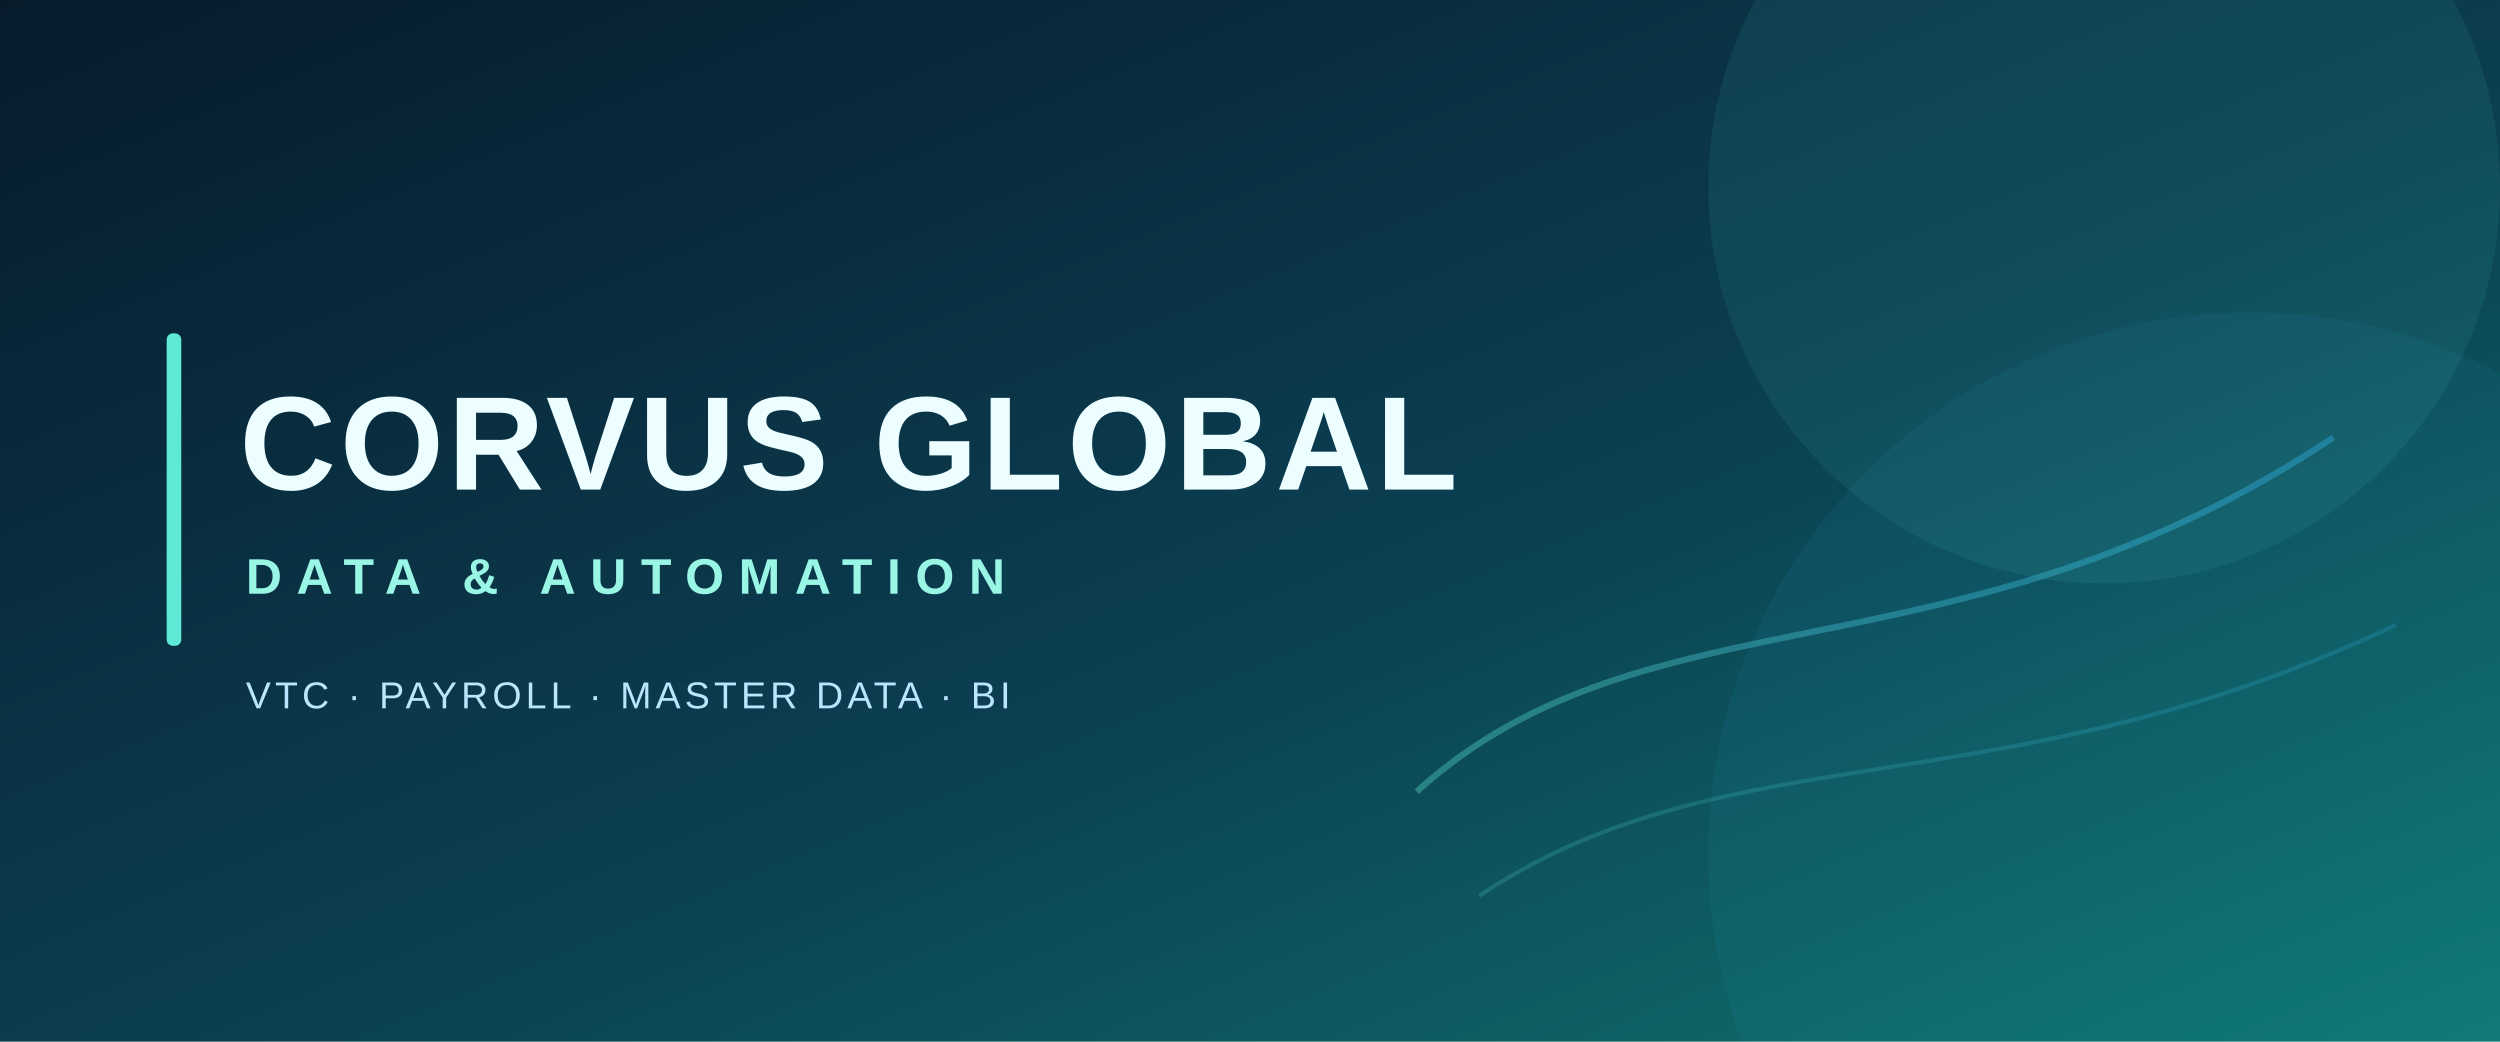
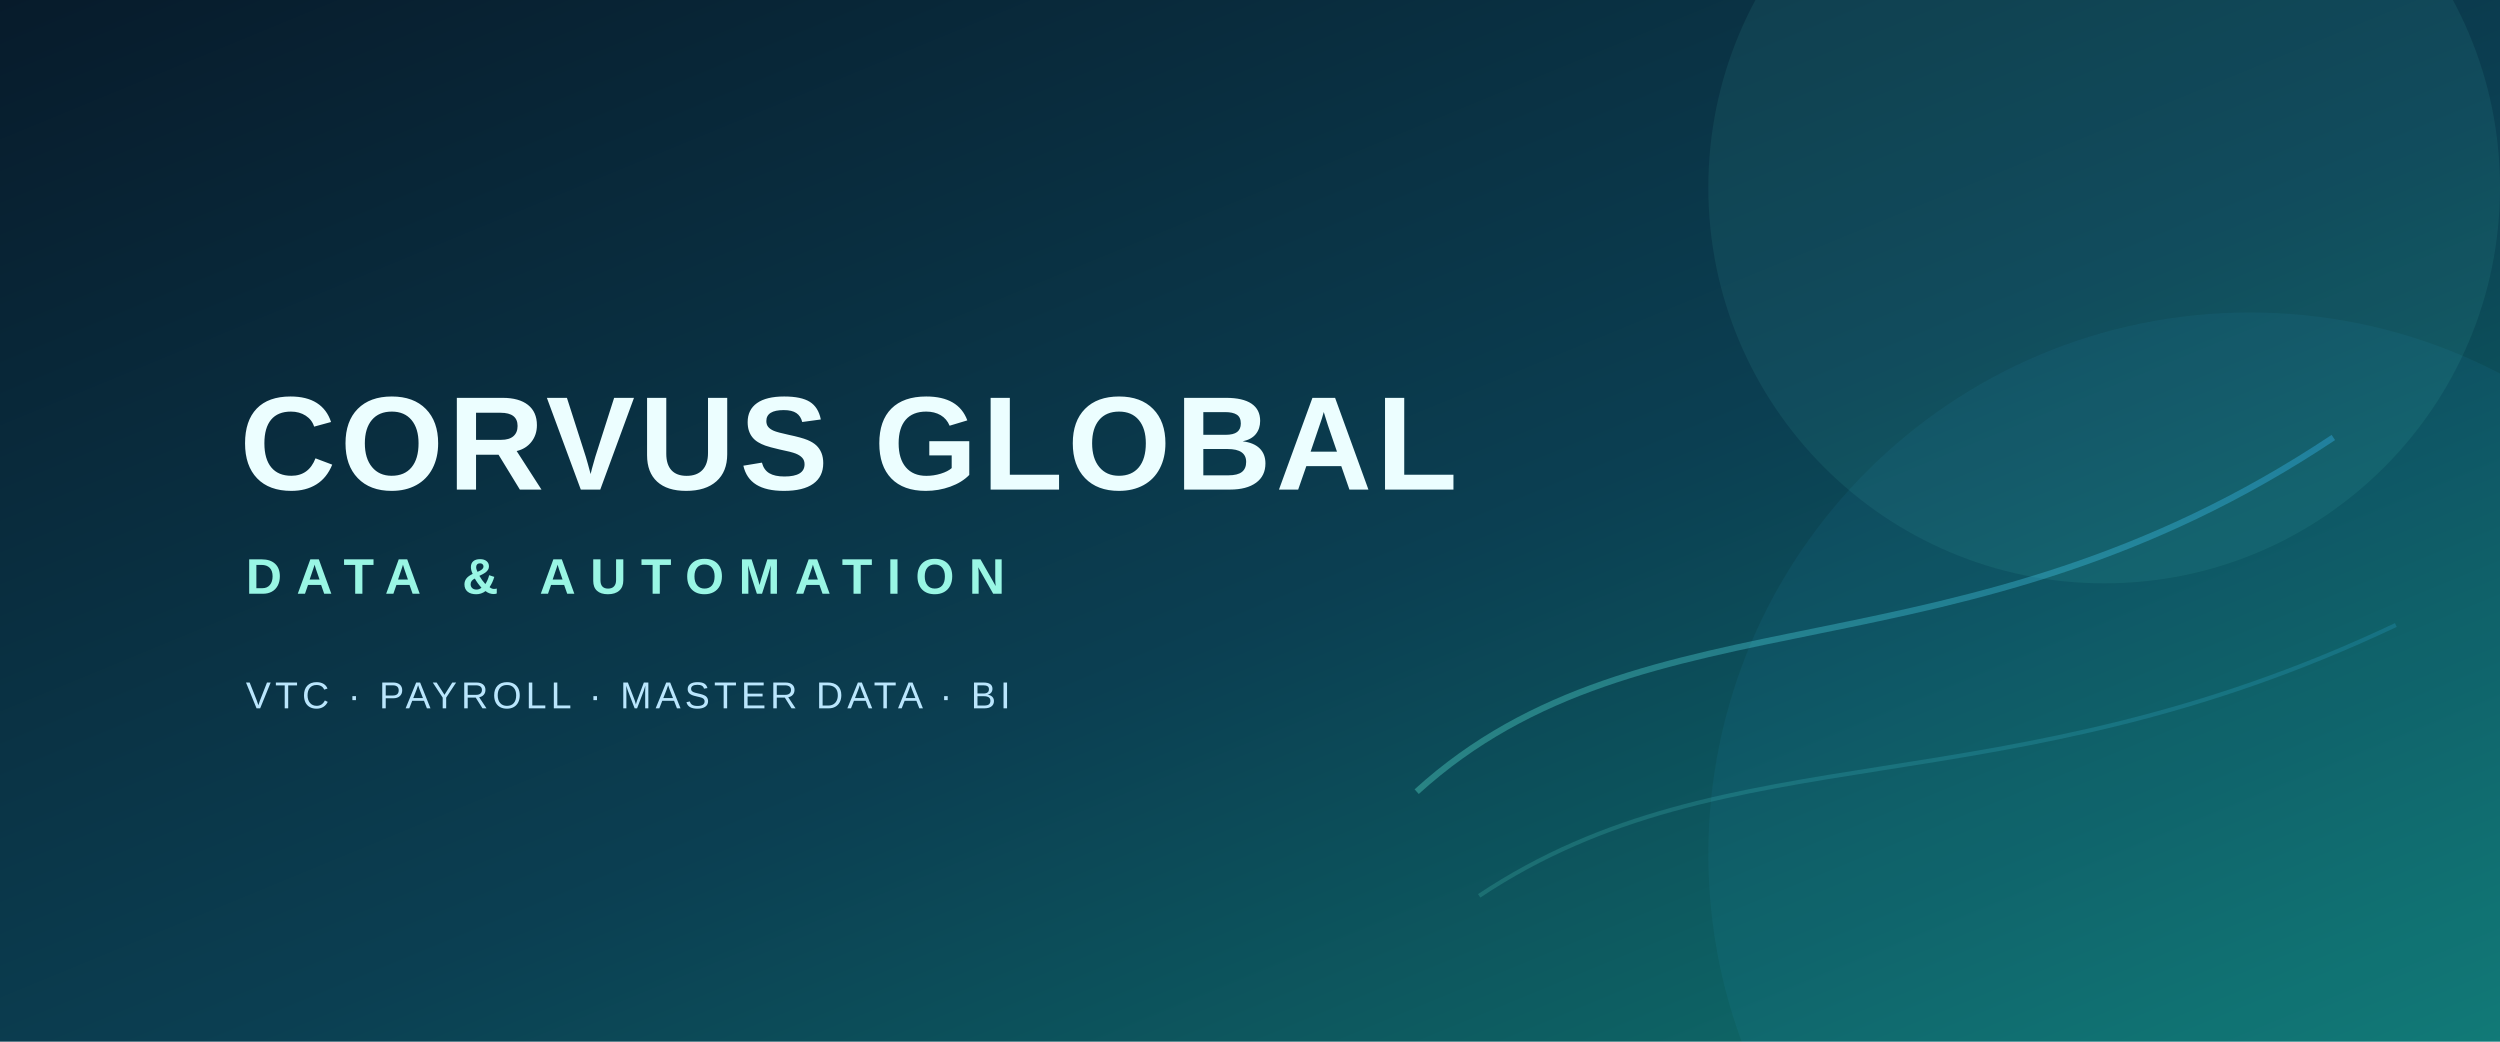
<svg xmlns="http://www.w3.org/2000/svg" width="1200" height="500" viewBox="0 0 1200 500">
  <defs>
    <linearGradient id="corvus-bg" x1="0" y1="0" x2="1" y2="1">
      <stop offset="0" stop-color="#071b2b" />
      <stop offset="0.55" stop-color="#0b3f52" />
      <stop offset="1" stop-color="#0f766e" />
    </linearGradient>
    <linearGradient id="corvus-line" x1="0" y1="0" x2="1" y2="0">
      <stop offset="0" stop-color="#5eead4" />
      <stop offset="1" stop-color="#38bdf8" />
    </linearGradient>
  </defs>
  <rect width="1200" height="500" fill="url(#corvus-bg)" />
  <circle cx="1010" cy="90" r="190" fill="#5eead4" opacity="0.08" />
  <circle cx="1080" cy="410" r="260" fill="#38bdf8" opacity="0.06" />
  <path d="M680 380 C 790 280, 940 330, 1120 210" fill="none" stroke="url(#corvus-line)" stroke-width="3" opacity="0.35" />
  <path d="M710 430 C 830 350, 960 390, 1150 300" fill="none" stroke="url(#corvus-line)" stroke-width="2" opacity="0.18" />
-   <rect x="80" y="160" width="7" height="150" rx="3" fill="#5eead4" />
  <text x="115" y="235" fill="#ecfeff" font-family="Segoe UI, Arial, sans-serif" font-size="64" font-weight="700" letter-spacing="2">CORVUS GLOBAL</text>
  <text x="118" y="285" fill="#99f6e4" font-family="Segoe UI, Arial, sans-serif" font-size="24" font-weight="600" letter-spacing="7">DATA &amp; AUTOMATION</text>
  <text x="118" y="340" fill="#bae6fd" font-family="Segoe UI, Arial, sans-serif" font-size="18" letter-spacing="2">VTC · PAYROLL · MASTER DATA · BI</text>
</svg>
